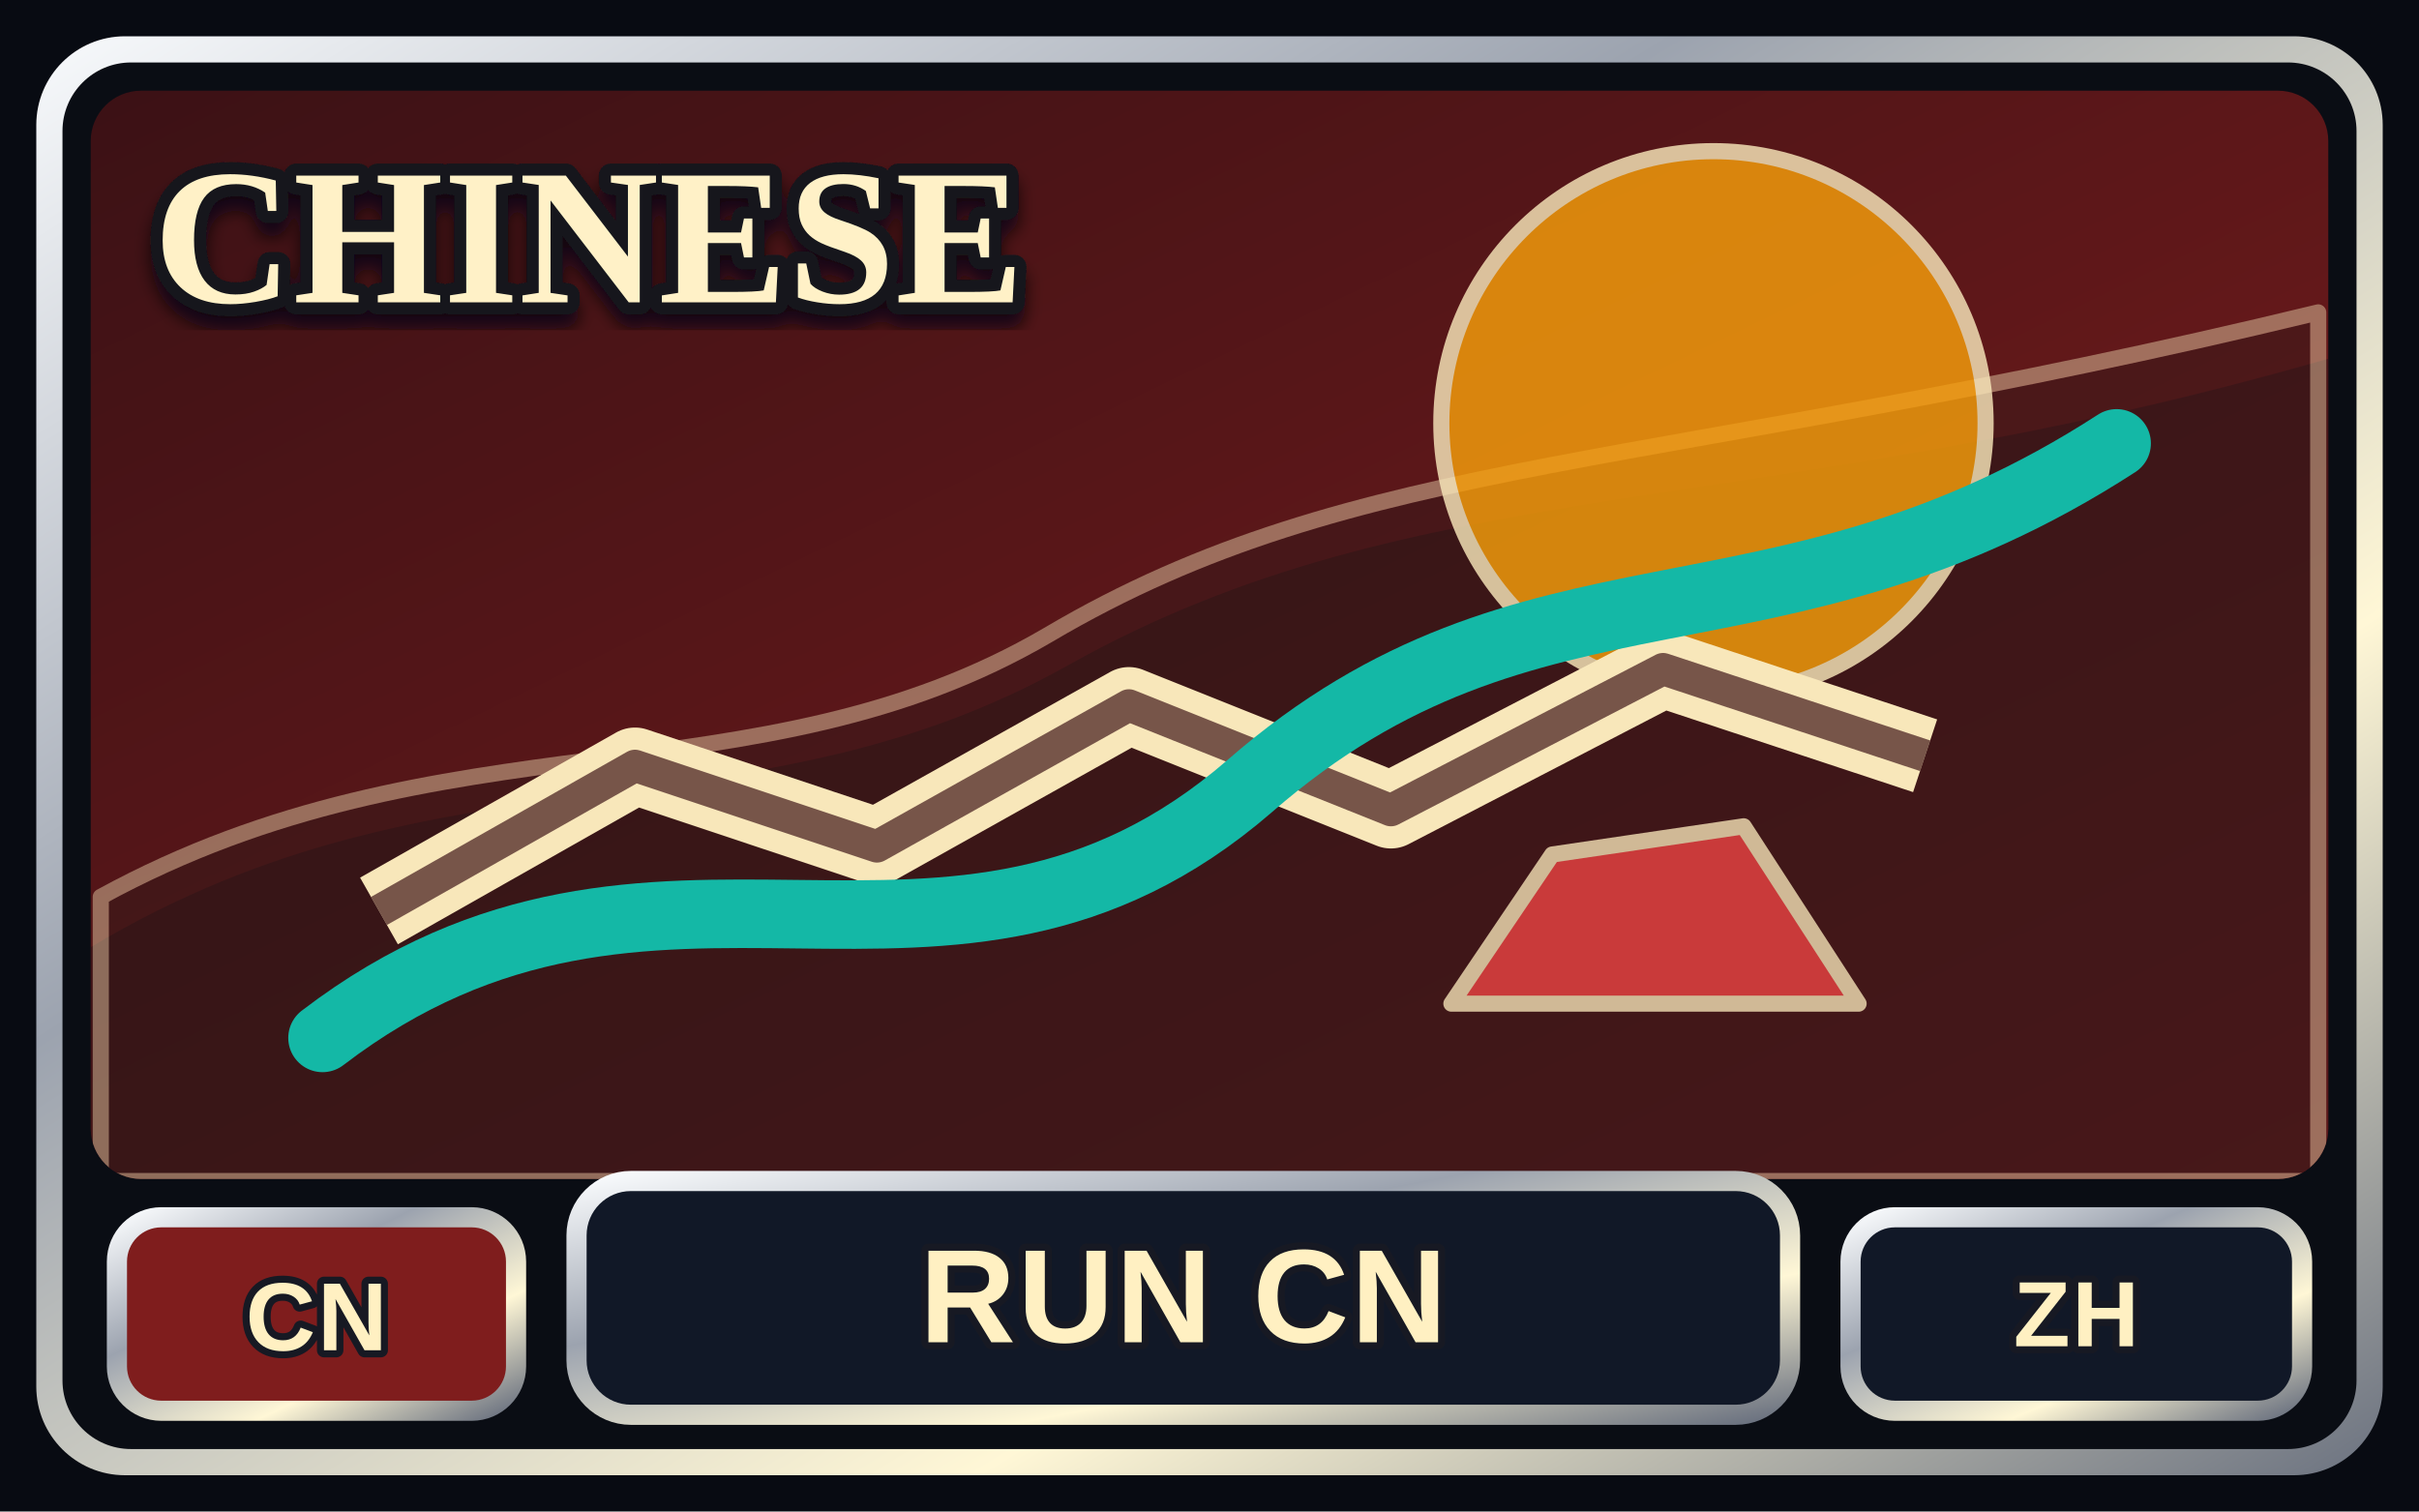
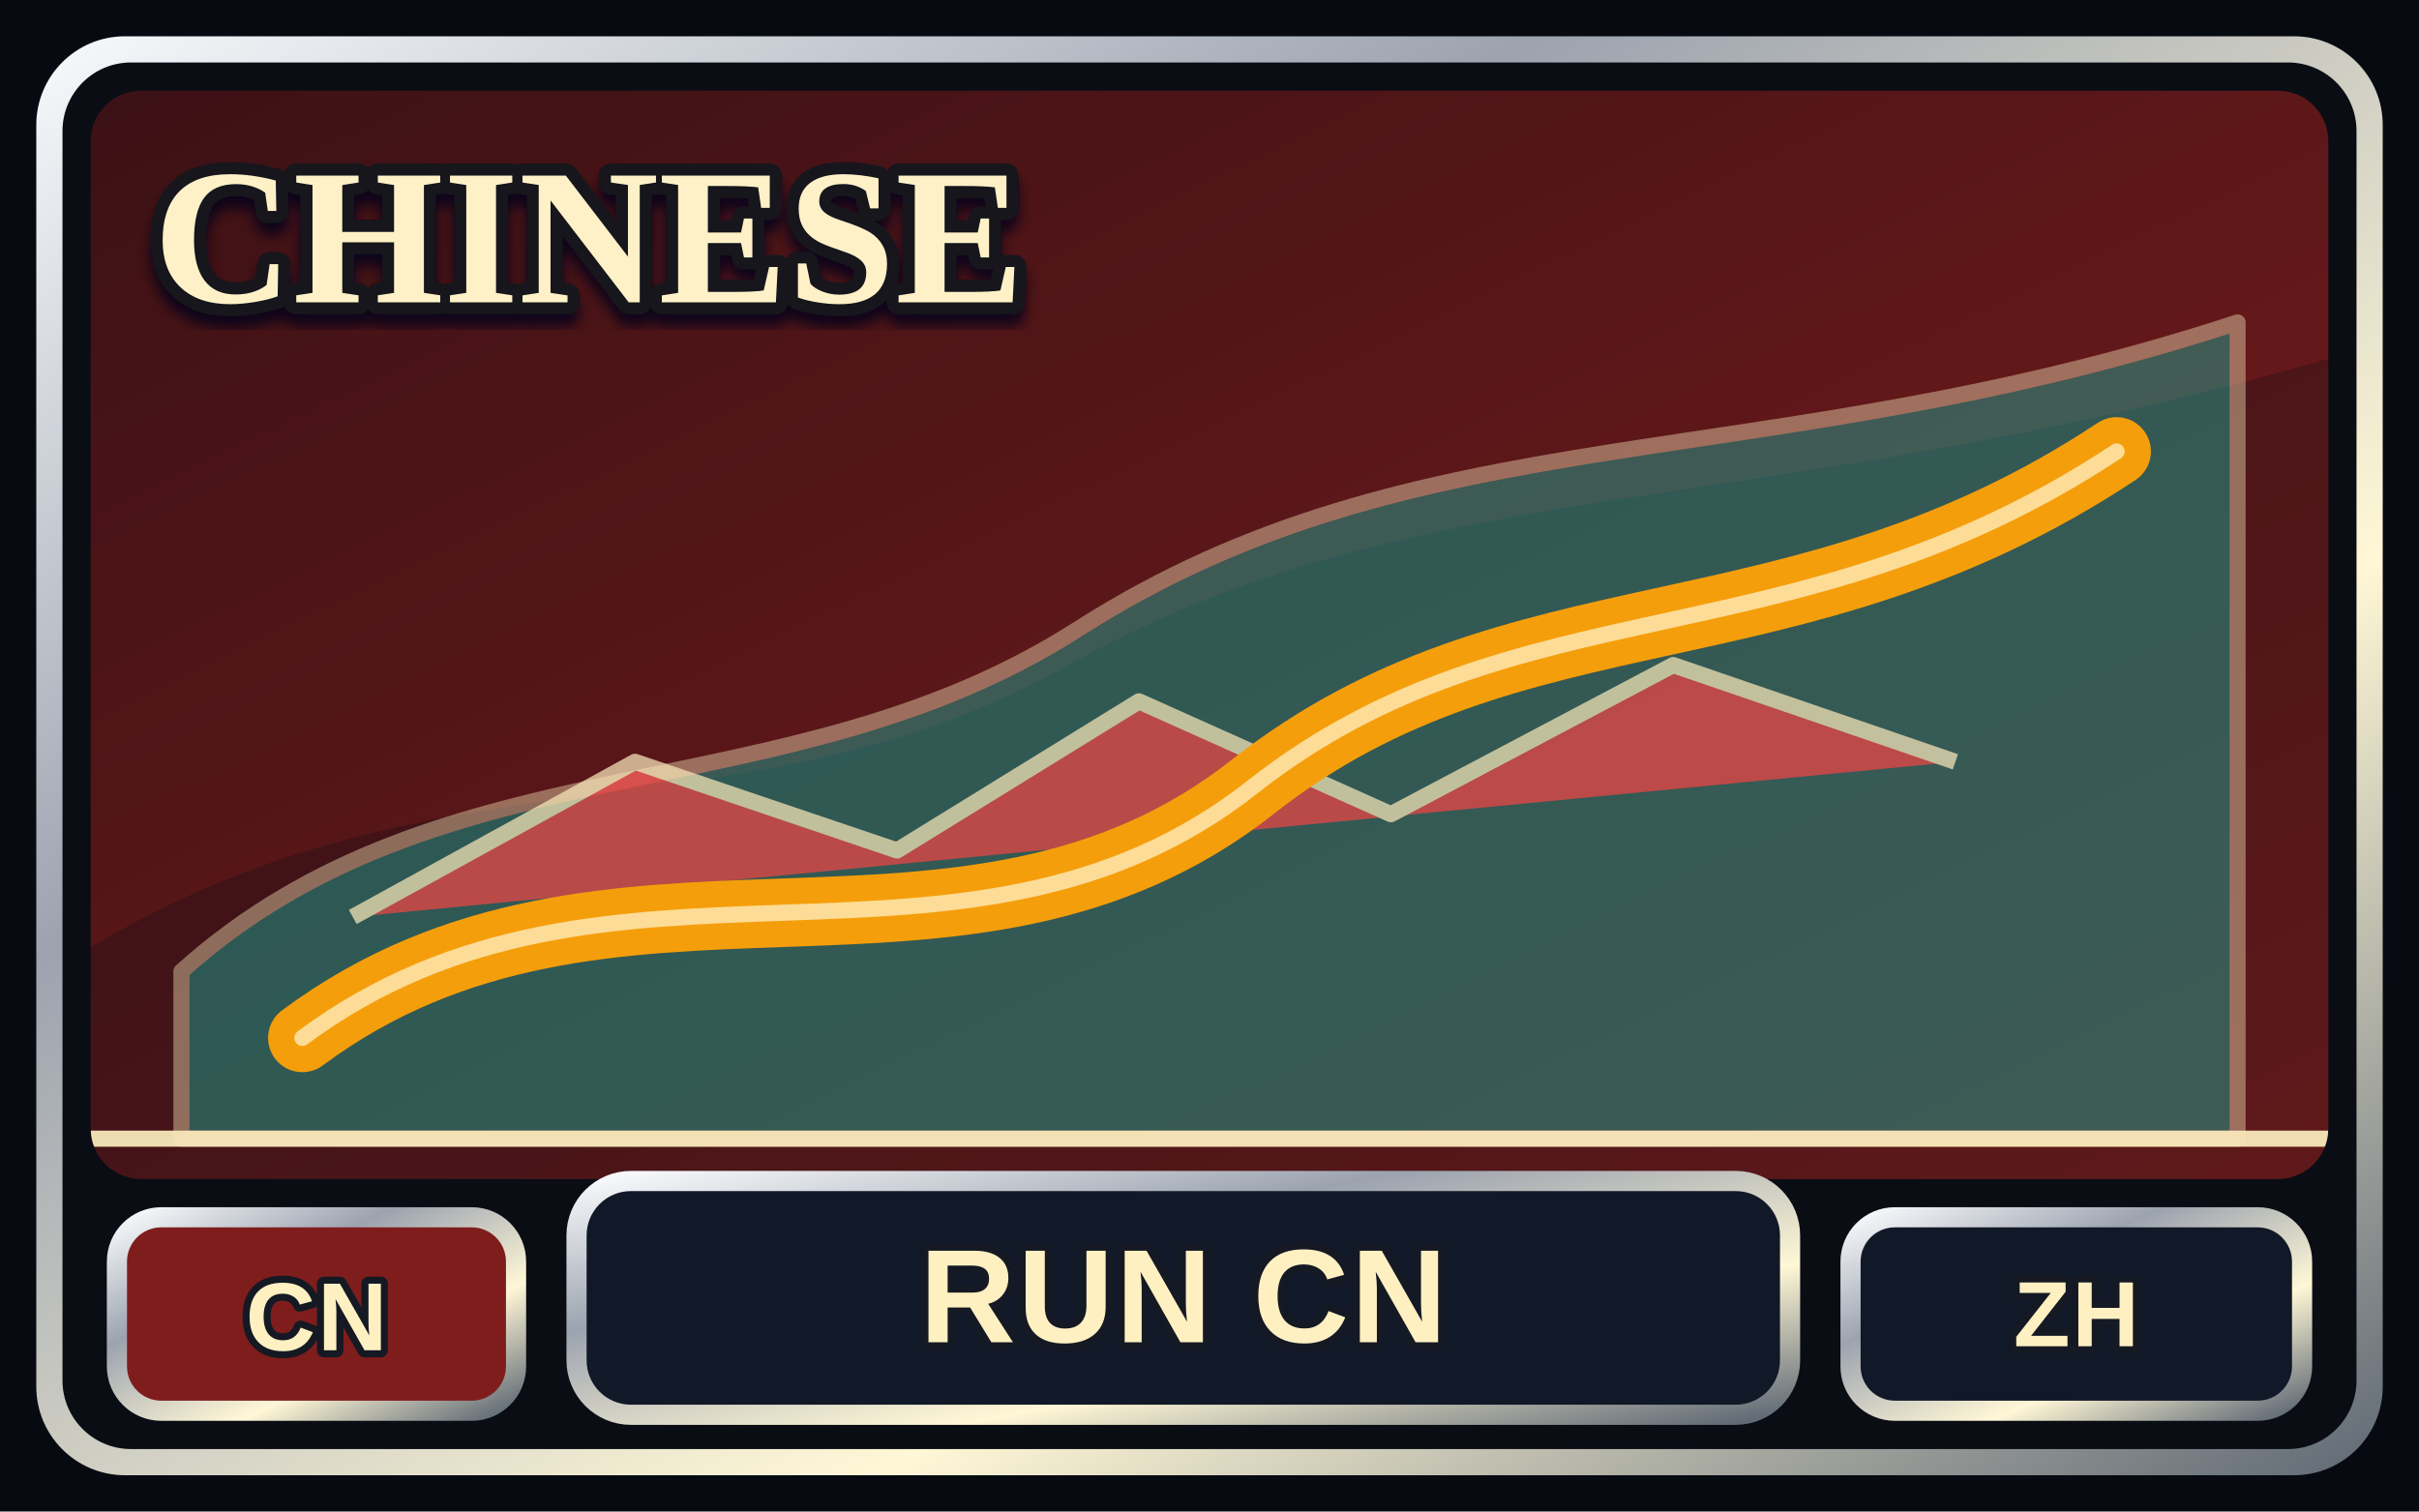
- <svg xmlns="http://www.w3.org/2000/svg" viewBox="0 0 1200 750" role="img" aria-label="CHINESE inlaid enamel plaque cover">
+ <svg xmlns="http://www.w3.org/2000/svg" viewBox="0 0 1200 750" role="img" aria-label="CHINESE integrated enamel plaque cover">
  <defs>
    <linearGradient id="scene" x1="0" y1="0" x2="1" y2="1">
      <stop offset="0%" stop-color="#3b1115" />
      <stop offset="100%" stop-color="#7f1d1d" />
    </linearGradient>
    <linearGradient id="metal" x1="0" y1="0" x2="1" y2="1">
      <stop offset="0%" stop-color="#f8fafc" />
-       <stop offset="35%" stop-color="#9ca3af" />
-       <stop offset="70%" stop-color="#fff7d6" />
-       <stop offset="100%" stop-color="#6b7280" />
+       <stop offset="32%" stop-color="#9ca3af" />
+       <stop offset="68%" stop-color="#fff7d6" />
+       <stop offset="100%" stop-color="#5f6874" />
    </linearGradient>
-     <clipPath id="sceneClip">
+     <clipPath id="clip">
      <rect x="45" y="45" width="1110" height="540" rx="25" />
    </clipPath>
-     <filter id="titleShadow" x="-20%" y="-20%" width="140%" height="140%">
-       <feDropShadow dx="0" dy="7" stdDeviation="4" flood-color="#020617" flood-opacity=".72" />
+     <filter id="press" x="-20%" y="-20%" width="140%" height="140%">
+       <feDropShadow dx="0" dy="6" stdDeviation="3" flood-color="#020617" flood-opacity=".8" />
    </filter>
    <style>
-       .title { font-family: Georgia, 'Times New Roman', serif; font-weight: 900; paint-order: stroke; stroke: #15171d; stroke-width: 12px; stroke-linejoin: round; filter: url(#titleShadow); letter-spacing: 0; }
-       .rail { font-family: Impact, 'Arial Narrow', Arial, sans-serif; font-weight: 900; paint-order: stroke; stroke: #171923; stroke-width: 7px; stroke-linejoin: round; letter-spacing: 1px; }
-       .field { stroke: #f8e7ba; stroke-width: 8; stroke-linejoin: round; }
-       .soft { stroke-width: 0; }
-       .route { fill: none; stroke-width: 34; stroke-linecap: round; stroke-linejoin: round; }
+       .title{font-family:Georgia,'Times New Roman',serif;font-weight:900;paint-order:stroke;stroke:#12151c;stroke-width:12px;stroke-linejoin:round;filter:url(#press);letter-spacing:0}
+       .rail{font-family:Impact,'Arial Narrow',Arial,sans-serif;font-weight:900;paint-order:stroke;stroke:#151923;stroke-width:7px;stroke-linejoin:round;letter-spacing:1px}
+       .field{stroke:#f8e7ba;stroke-width:8;stroke-linejoin:round}
+       .route{fill:none;stroke-width:34;stroke-linecap:round;stroke-linejoin:round}
+       .route-inner{fill:none;stroke-width:8;stroke-linecap:round;stroke-linejoin:round;opacity:.74}
    </style>
  </defs>
-   <rect width="1200" height="750" fill="#080b12" />
+   <rect width="1200" height="750" fill="#070a11" />
  <rect x="18" y="18" width="1164" height="714" rx="44" fill="url(#metal)" />
  <rect x="31" y="31" width="1138" height="688" rx="34" fill="#0a0d14" />
  <rect x="45" y="45" width="1110" height="540" rx="25" fill="url(#scene)" />
-   <g clip-path="url(#sceneClip)">
-     <path d="M45 470 C220 365 370 420 530 330 C705 232 870 260 1155 178 L1155 585 L45 585Z" fill="#050b13" opacity=".28" />
-     <path class="field" d="M50 445 C220 352 375 400 520 315 C674 224 820 235 1150 155 L1150 586 L50 586Z" fill="#2b1719" opacity=".42" />
-     <circle cx="850" cy="210" r="135" fill="#f59e0b" opacity=".82" stroke="#f8e7ba" stroke-width="8" />
-     <path d="M188 452 L315 380 L435 420 L560 350 L690 402 L825 332 L955 375" fill="none" stroke="#f8e7ba" stroke-width="38" stroke-linejoin="round" />
-     <path d="M188 452 L315 380 L435 420 L560 350 L690 402 L825 332 L955 375" fill="none" stroke="#3b1115" stroke-width="16" stroke-linejoin="round" opacity=".68" />
-     <path class="field" d="M720 498 L922 498 L865 410 L770 424Z" fill="#ef4444" opacity=".78" />
-     <path class="route" d="M160 515 C326 388 470 520 620 390 C760 268 880 330 1050 220" stroke="#14b8a6" />
+   <g clip-path="url(#clip)">
+     <path d="M45 470 C220 365 370 420 530 330 C705 232 870 260 1155 178 L1155 585 L45 585Z" fill="#050b13" opacity=".26" />
+     <path class="field" d="M90 482 C220 365 390 405 535 312 C704 204 872 238 1110 160 L1110 565 L90 565 Z" fill="#14b8a6" opacity=".42" />
+     <path class="field" d="M175 455 L315 378 L445 422 L565 348 L690 404 L830 330 L970 378" fill="#ef4444" opacity=".72" />
+     <path class="route" d="M150 515 C302 402 478 504 622 390 C752 288 890 330 1050 224" stroke="#f59e0b" />
+     <path class="route-inner" d="M150 515 C302 402 478 504 622 390 C752 288 890 330 1050 224" stroke="#fff1c7" />
+     <path d="M45 565 H1155" stroke="#f8e7ba" stroke-width="8" opacity=".95" />
  </g>
  <text class="title" x="76" y="150" font-size="96" fill="#fff1c7">CHINESE</text>
  <rect x="58" y="604" width="198" height="96" rx="22" fill="#7f1d1d" stroke="url(#metal)" stroke-width="10" />
  <rect x="286" y="586" width="602" height="116" rx="27" fill="#111827" stroke="url(#metal)" stroke-width="10" />
  <rect x="918" y="604" width="224" height="96" rx="22" fill="#111827" stroke="url(#metal)" stroke-width="10" />
  <text class="rail" x="157" y="670" font-size="48" text-anchor="middle" fill="#fff0c2">CN</text>
  <text class="rail" x="587" y="666" font-size="66" text-anchor="middle" fill="#fff0c2">RUN CN</text>
  <text class="rail" x="1030" y="668" font-size="46" text-anchor="middle" fill="#fff0c2">ZH</text>
</svg>
